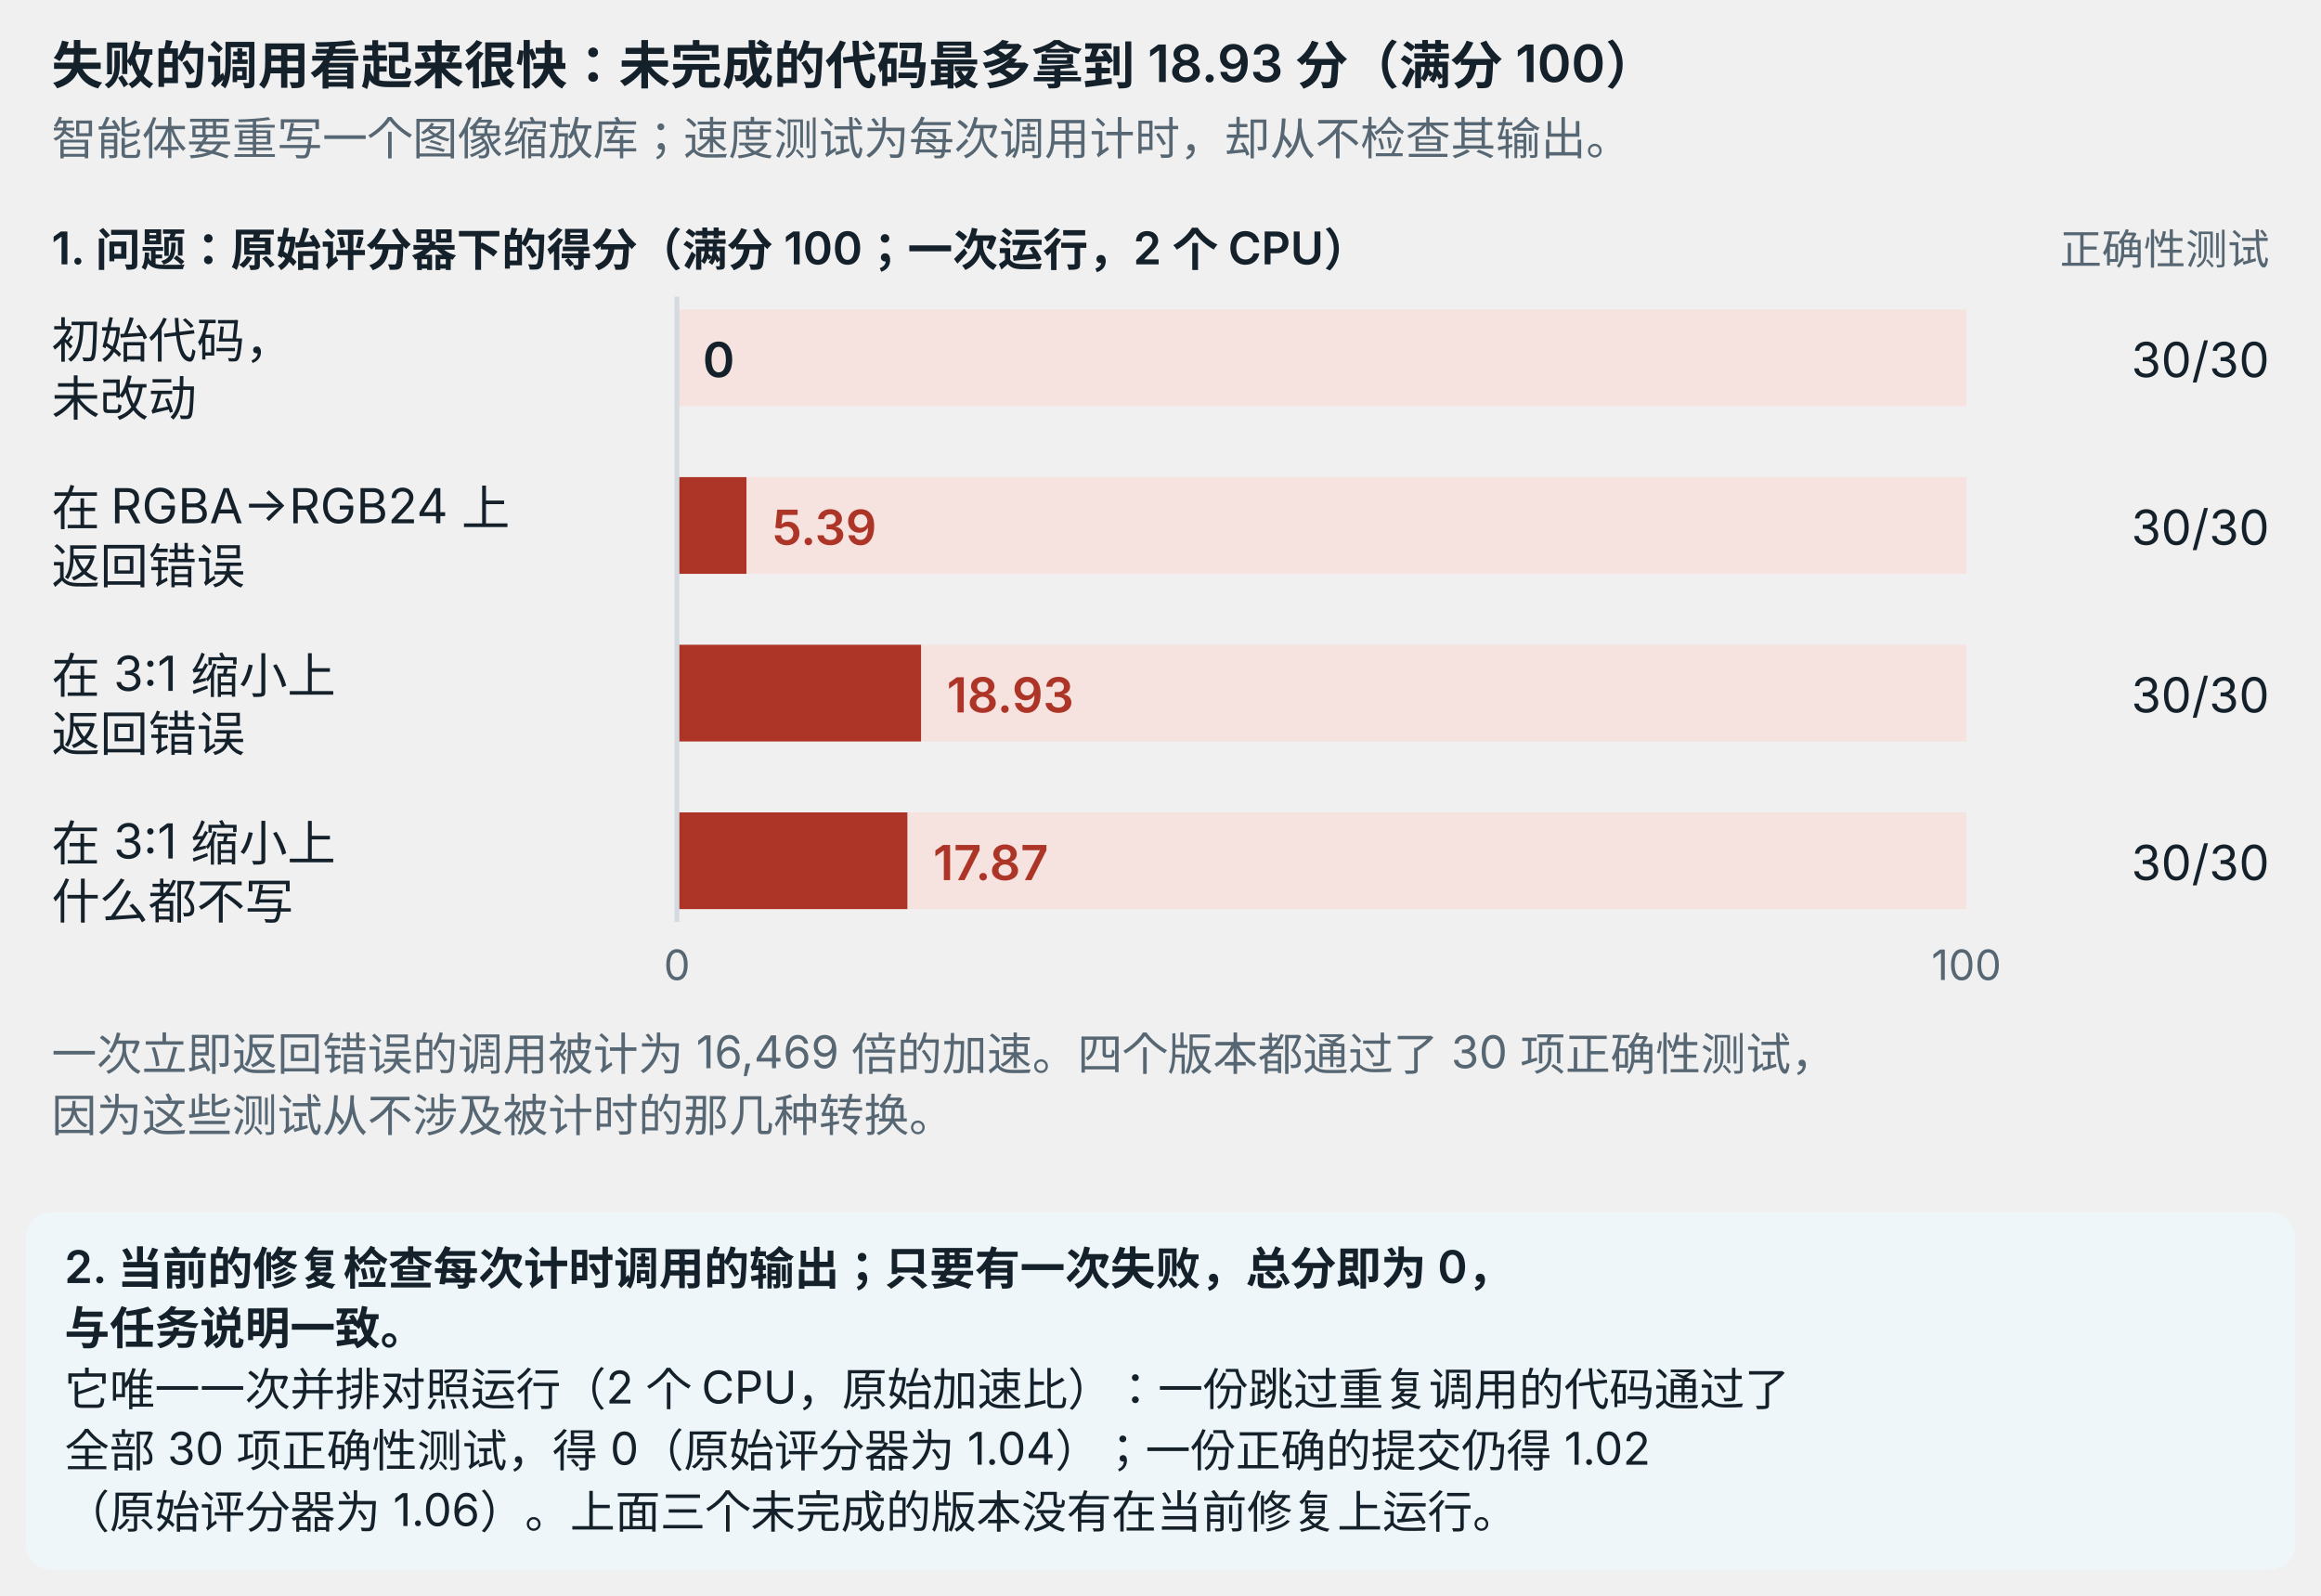
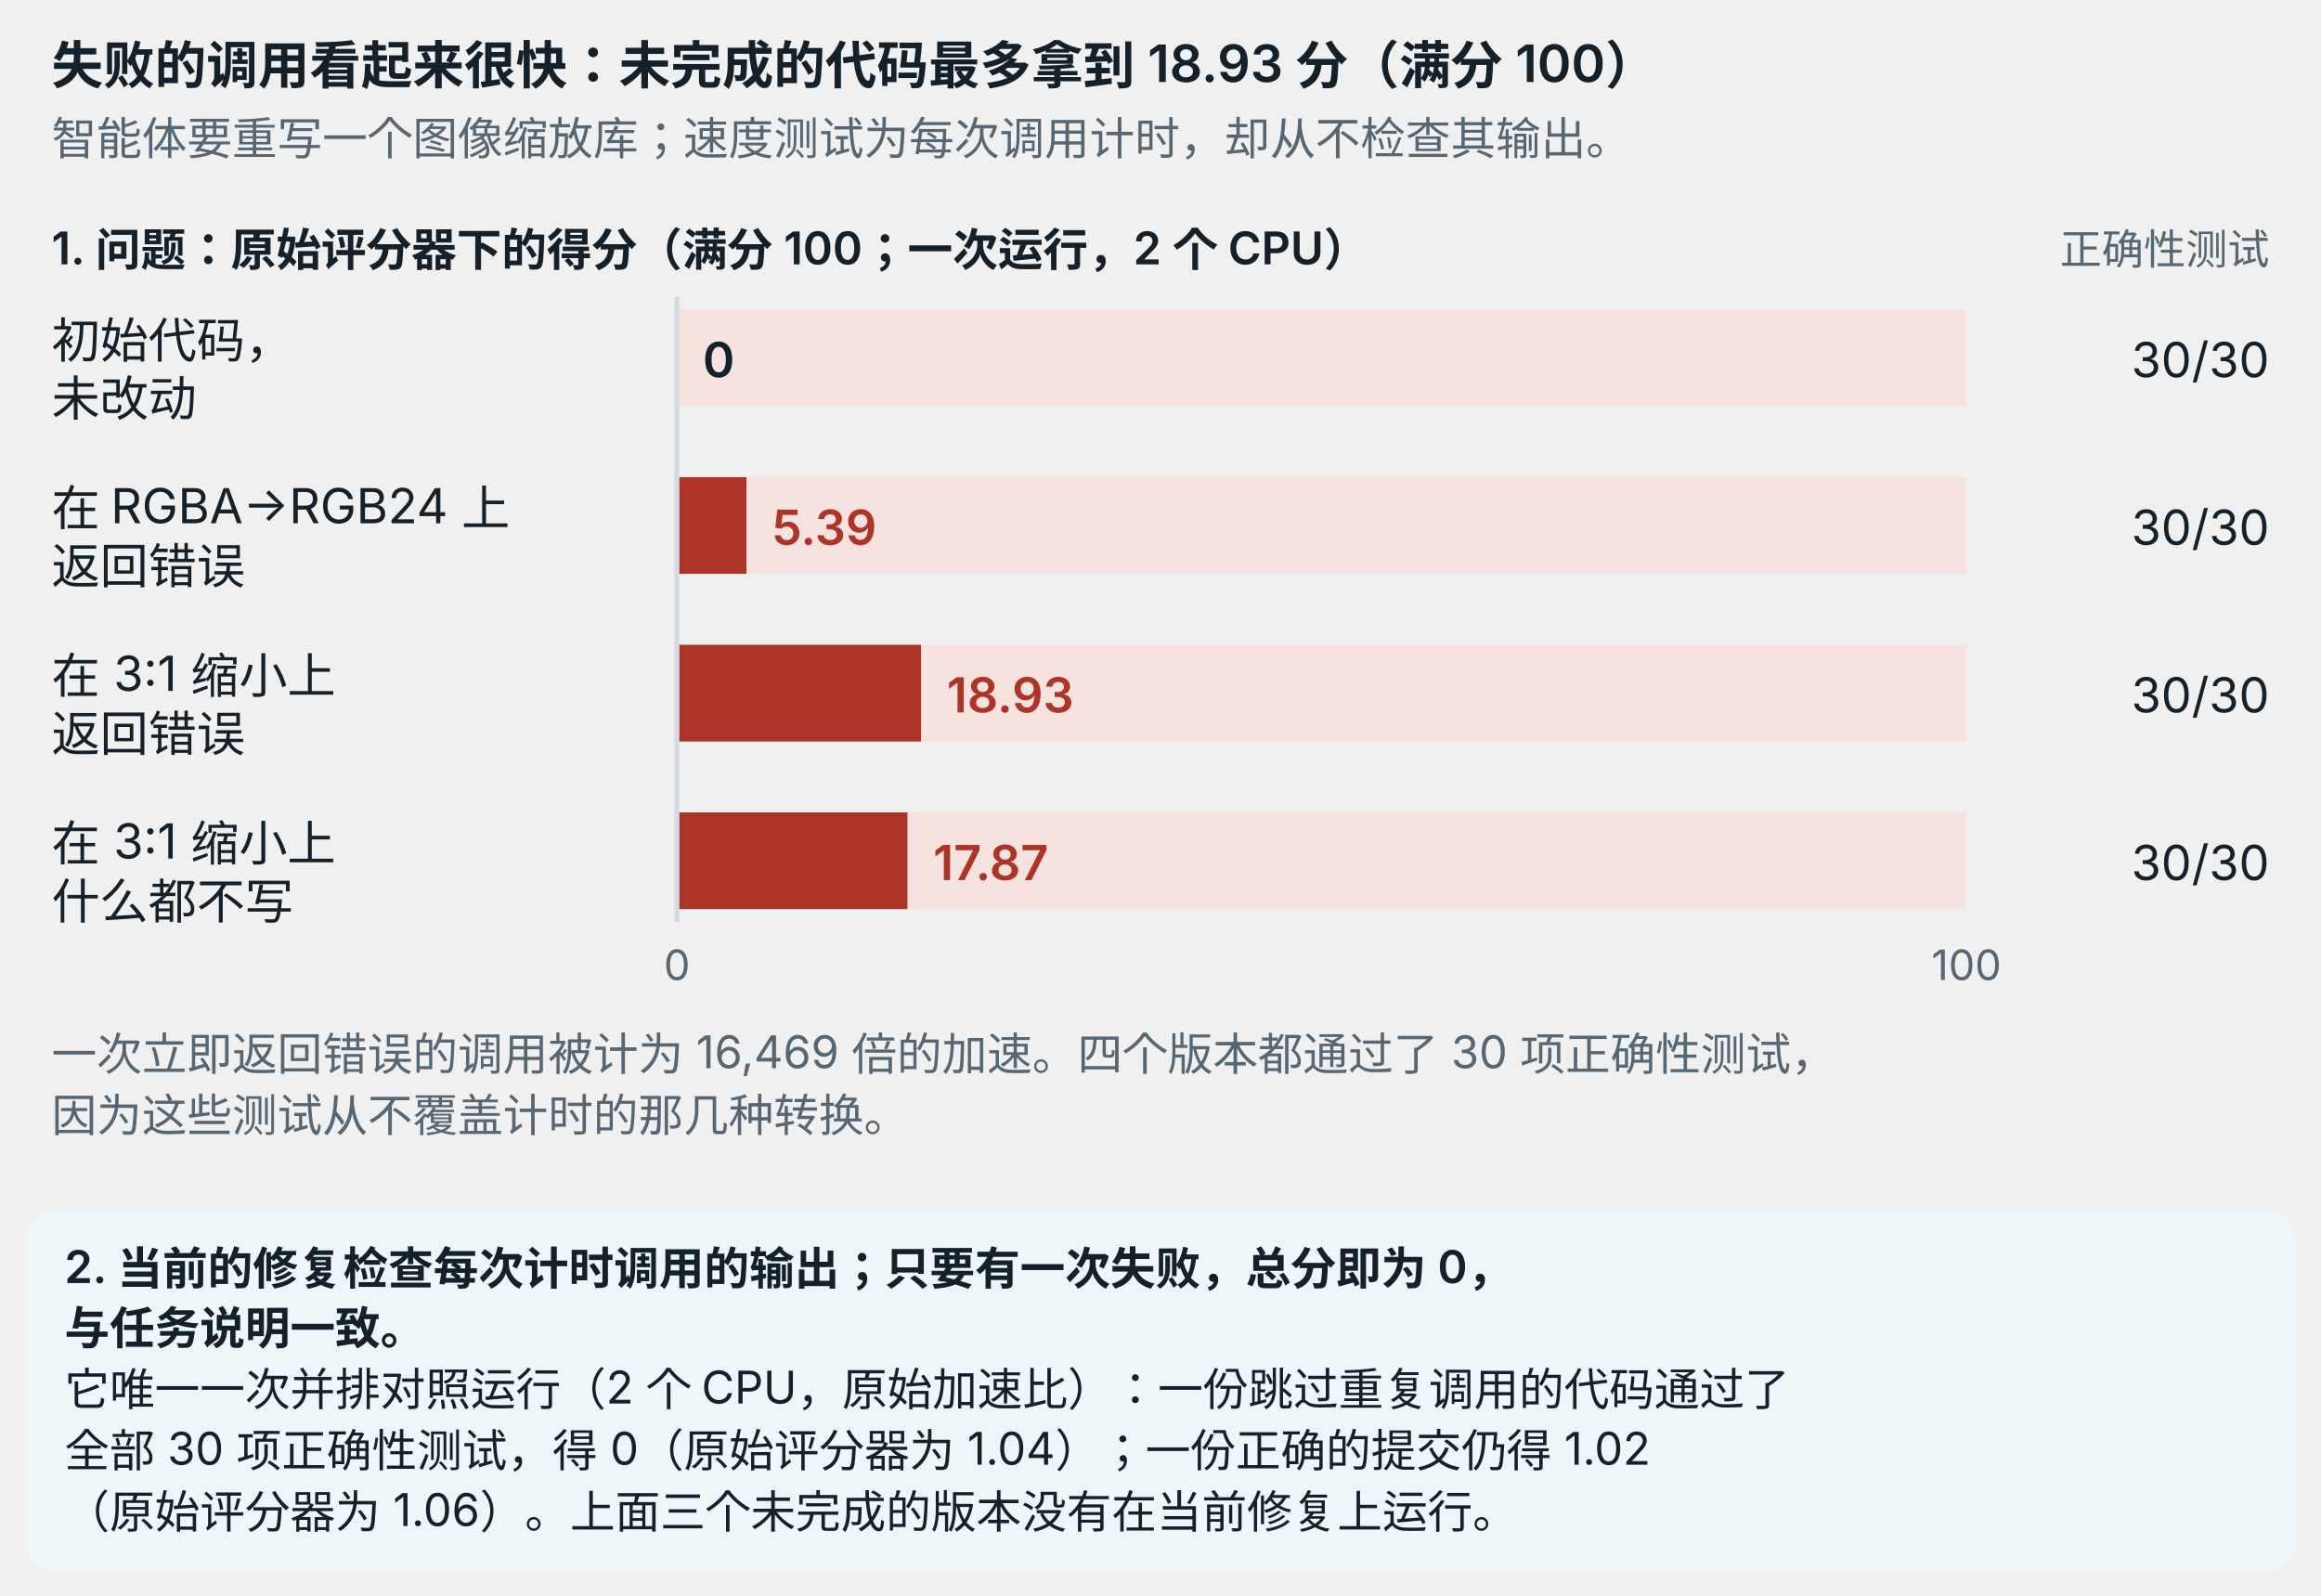
<svg xmlns="http://www.w3.org/2000/svg" viewBox="0 0 720 495" role="img">
  <style>
  .ink{fill:#14212b} .muted{fill:#566773} .rule{stroke:#d3dbe0} .bg{fill:#ffffff}
  .good{fill:#2c7a57} .bad{fill:#ad3528} .warn{fill:#9a6510} .acc{fill:#0f5c78} .onbar{fill:#ffffff}
  .goodS{stroke:#2c7a57} .badS{stroke:#ad3528} .accS{stroke:#0f5c78} .inkS{stroke:#14212b} .warnS{stroke:#9a6510} .ruleS{stroke:#d3dbe0}
  .goodBg{fill:#e4f2ea} .badBg{fill:#f6e2df} .warnBg{fill:#f6ecda} .accBg{fill:#e3eff4} .ruleF{fill:#eef2f4} .accBox{fill:#eef6f9}
  text{font-family:"IBM Plex Sans","Noto Sans SC","PingFang SC","Microsoft YaHei",system-ui,-apple-system,"Segoe UI",sans-serif}
  @media (prefers-color-scheme: dark){
    .ink{fill:#e2e9ed} .muted{fill:#95a6b1} .rule{stroke:#2a3843} .bg{fill:#152029}
    .good{fill:#6cc79a} .bad{fill:#f08a7c} .warn{fill:#e0a64a} .acc{fill:#6cb6d3} .onbar{fill:#10181f}
    .goodS{stroke:#6cc79a} .badS{stroke:#f08a7c} .accS{stroke:#6cb6d3} .inkS{stroke:#e2e9ed} .warnS{stroke:#e0a64a} .ruleS{stroke:#2a3843}
    .goodBg{fill:#15302a} .badBg{fill:#3a1f1c} .warnBg{fill:#352a16} .accBg{fill:#16303c} .ruleF{fill:#1d2a34} .accBox{fill:#14262f}
  }
</style>
  <text x="16" y="26" class="ink" font-size="16" font-weight="600">失败的调用看起来很快：未完成的代码最多拿到 18.93 分（满分 100）</text>
  <text x="16" y="48" class="muted" font-size="14">智能体要重写一个图像缩放库；速度测试为每次调用计时，却从不检查其输出。</text>
  <text x="16" y="82" class="ink" font-size="14" font-weight="600">1. 问题：原始评分器下的得分（满分 100；一次运行，2 个 CPU）</text>
  <text x="704" y="82" class="muted" font-size="13" text-anchor="end">正确性测试</text>
  <text x="16" y="111" class="ink" font-size="15">初始代码，</text>
  <text x="16" y="129" class="ink" font-size="15">未改动</text>
  <rect class="badBg" x="210" y="96" width="400" height="30" />
  <text x="218.00" y="117" class="ink" font-size="15" font-weight="600">0</text>
  <text x="704" y="117" class="ink" font-size="15" text-anchor="end">30/30</text>
  <text x="16" y="163" class="ink" font-size="15">在 RGBA→RGB24 上</text>
  <text x="16" y="181" class="ink" font-size="15">返回错误</text>
  <rect class="badBg" x="210" y="148" width="400" height="30" />
  <rect class="bad" x="210" y="148" width="21.56" height="30" />
  <text x="239.56" y="169" class="bad" font-size="15" font-weight="600">5.39</text>
  <text x="704" y="169" class="ink" font-size="15" text-anchor="end">30/30</text>
  <text x="16" y="215" class="ink" font-size="15">在 3:1 缩小上</text>
  <text x="16" y="233" class="ink" font-size="15">返回错误</text>
  <rect class="badBg" x="210" y="200" width="400" height="30" />
  <rect class="bad" x="210" y="200" width="75.72" height="30" />
  <text x="293.72" y="221" class="bad" font-size="15" font-weight="600">18.93</text>
  <text x="704" y="221" class="ink" font-size="15" text-anchor="end">30/30</text>
  <text x="16" y="267" class="ink" font-size="15">在 3:1 缩小上</text>
  <text x="16" y="285" class="ink" font-size="15">什么都不写</text>
  <rect class="badBg" x="210" y="252" width="400" height="30" />
  <rect class="bad" x="210" y="252" width="71.48" height="30" />
  <text x="289.48" y="273" class="bad" font-size="15" font-weight="600">17.87</text>
  <text x="704" y="273" class="ink" font-size="15" text-anchor="end">30/30</text>
  <line class="rule" x1="210" y1="92" x2="210" y2="286" stroke-width="1.5" />
  <text x="210" y="304" class="muted" font-size="13" text-anchor="middle">0</text>
  <text x="610" y="304" class="muted" font-size="13" text-anchor="middle">100</text>
  <text x="16" y="332" class="muted" font-size="14">一次立即返回错误的调用被计为 16,469 倍的加速。四个版本都通过了 30 项正确性测试，</text>
-   <text x="16" y="351" class="muted" font-size="14">因为这些测试从不涉及被计时的那几种转换。</text>
+   <text x="16" y="351" class="muted" font-size="14">因为这些测试从不覆盖计时的那几种转换。</text>
  <rect x="8" y="376" width="704" height="111" rx="8" class="accBox" />
  <text x="20" y="398" class="ink" font-size="14" font-weight="600">2. 当前的修复检查每次计时调用的输出；只要有一次失败，总分即为 0，</text>
  <text x="20" y="417" class="ink" font-size="14" font-weight="600">与任务说明一致。</text>
  <text x="20" y="436" class="ink" font-size="14" font-weight="400">它唯一一次并排对照运行（2 个 CPU，原始加速比）：一份跳过重复调用的代码通过了</text>
  <text x="20" y="455" class="ink" font-size="14" font-weight="400">全部 30 项正确性测试，得 0（原始评分器为 1.04）；一份正确的提交仍得 1.02</text>
  <text x="20" y="474" class="ink" font-size="14" font-weight="400">（原始评分器为 1.06）。上面三个未完成的版本没有在当前修复上运行。</text>
</svg>
